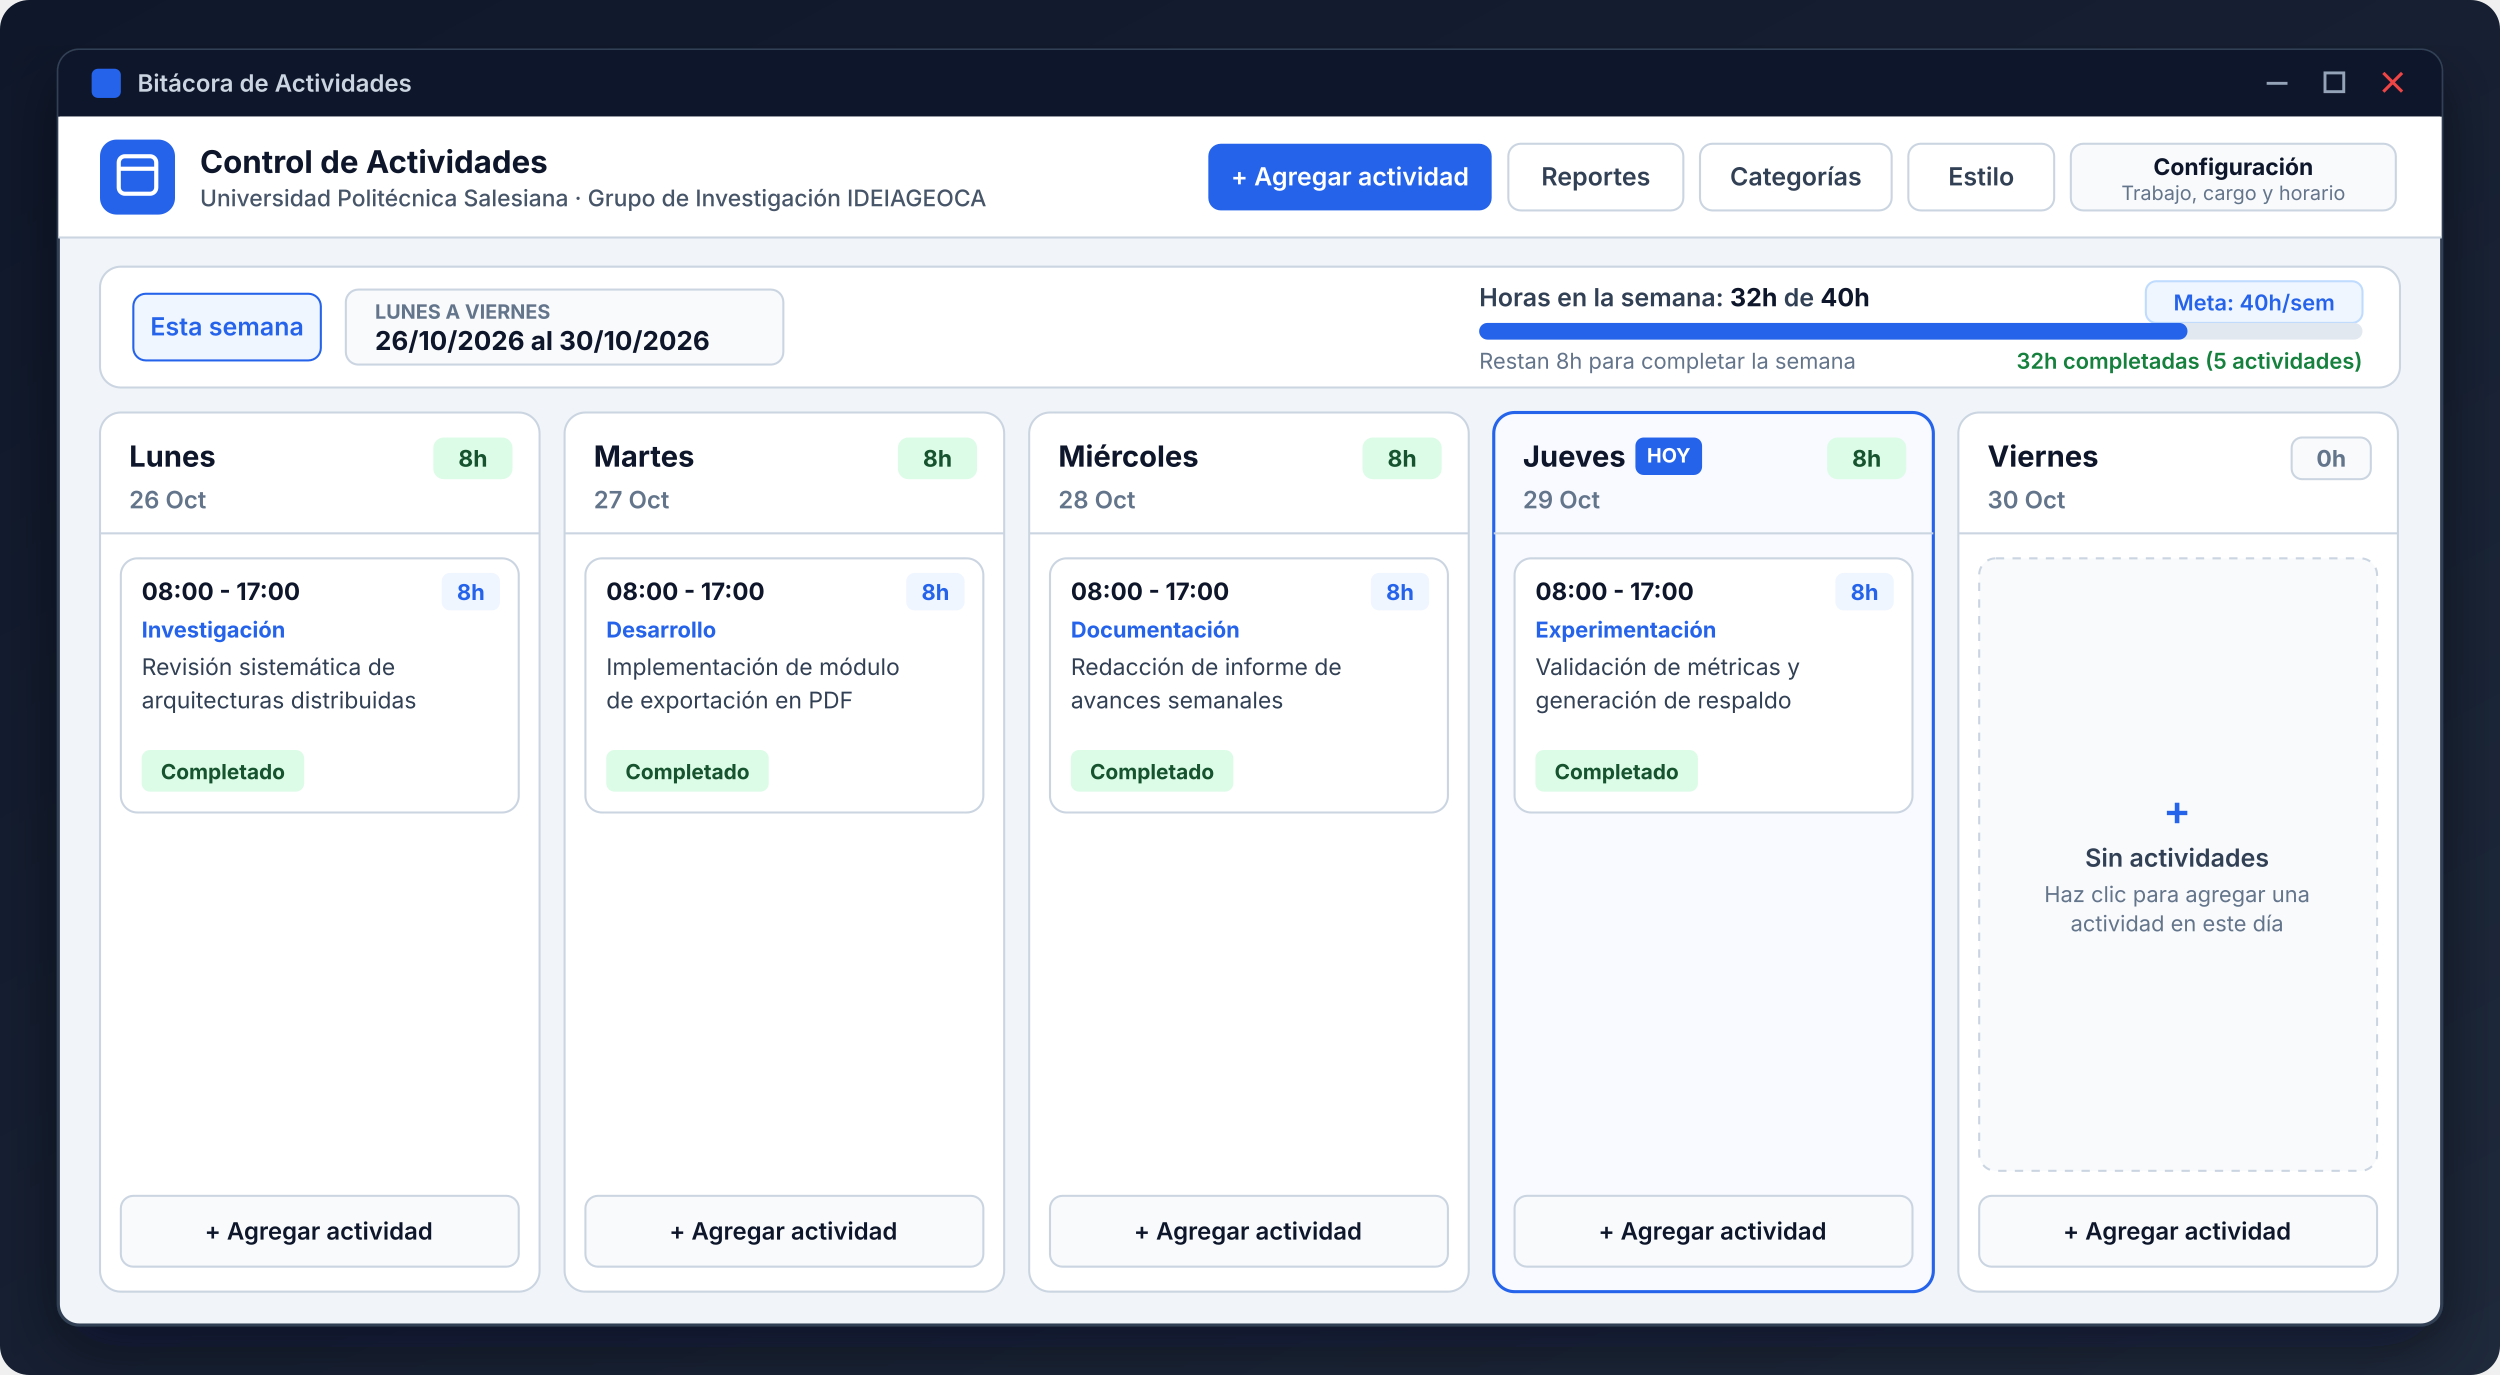
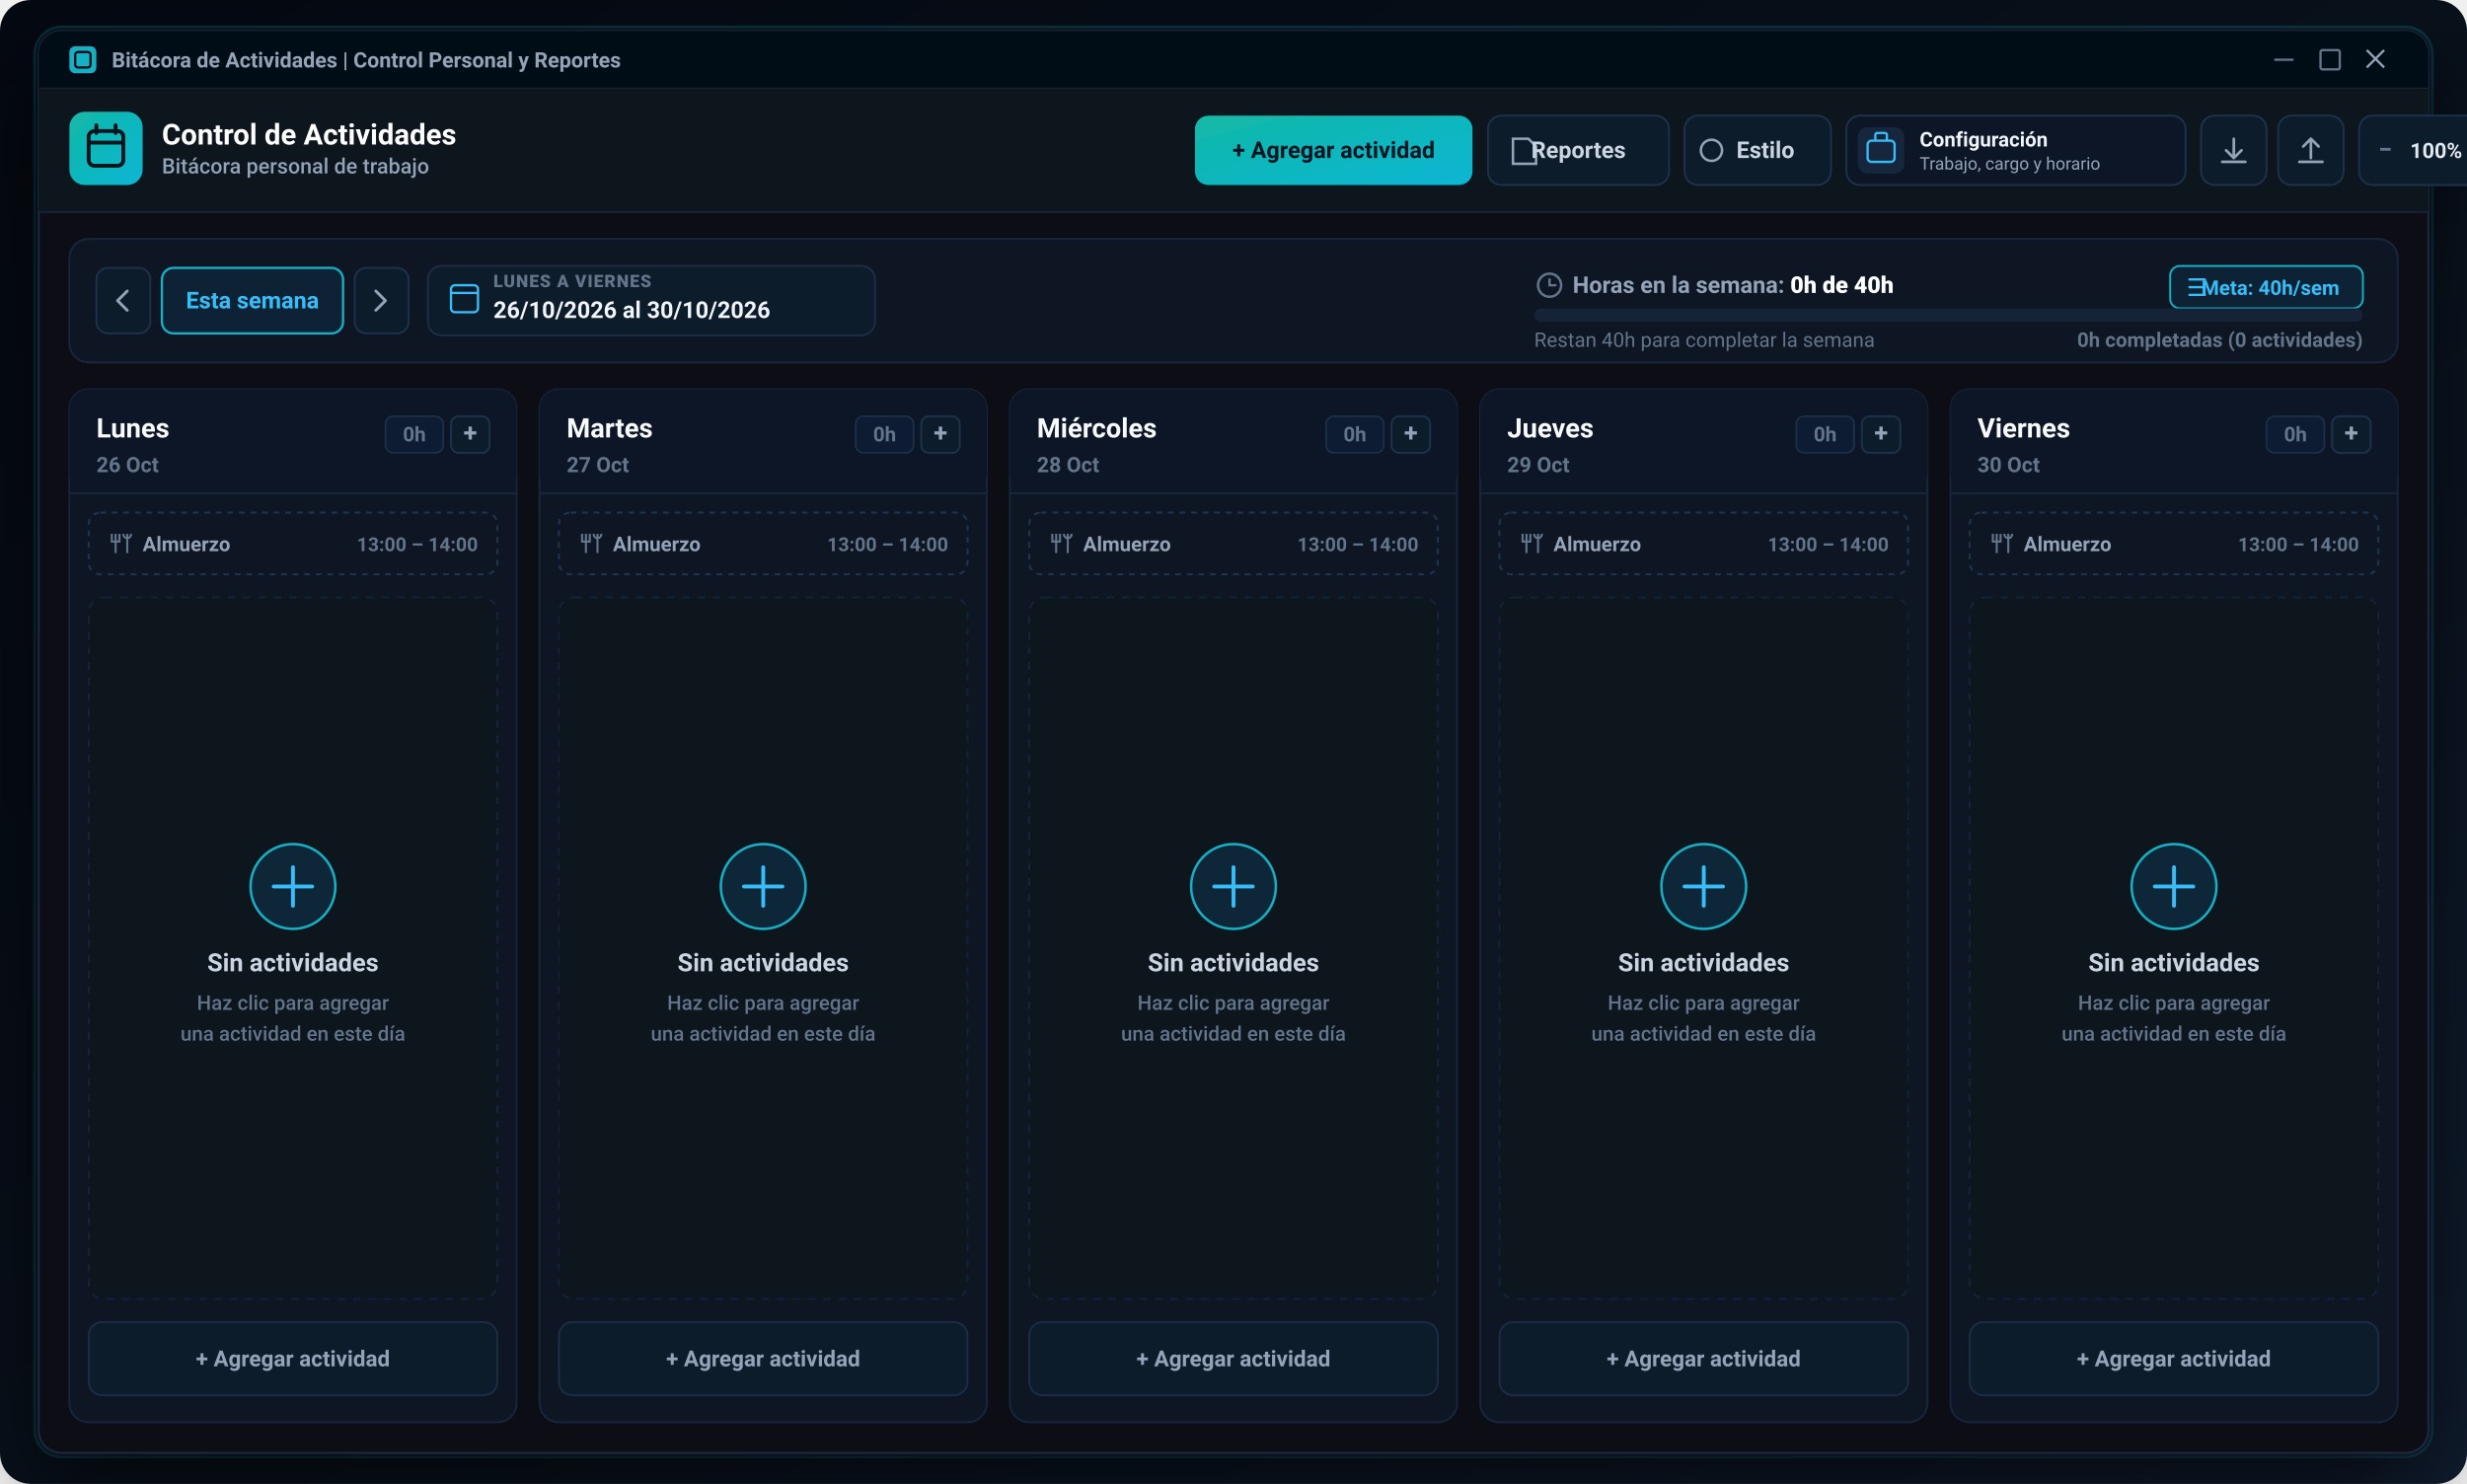
- <svg xmlns="http://www.w3.org/2000/svg" viewBox="0 0 1200 660" width="100%" height="100%">
+ <svg xmlns="http://www.w3.org/2000/svg" viewBox="0 0 1280 770" width="100%" height="100%">
  <defs>
    <linearGradient id="bgGrad" x1="0%" y1="0%" x2="100%" y2="100%">
-       <stop offset="0%" stop-color="#0f172a" />
-       <stop offset="100%" stop-color="#1e293b" />
+       <stop offset="0%" stop-color="#040810" />
+       <stop offset="50%" stop-color="#08101a" />
+       <stop offset="100%" stop-color="#0f1b2d" />
+     </linearGradient>
+     <linearGradient id="cyanGrad" x1="0%" y1="0%" x2="100%" y2="100%">
+       <stop offset="0%" stop-color="#14b8a6" />
+       <stop offset="100%" stop-color="#06b6d4" />
    </linearGradient>
    <filter id="winShadow" x="-2%" y="-2%" width="104%" height="106%">
-       <feDropShadow dx="0" dy="10" stdDeviation="16" flood-color="#020617" flood-opacity="0.45" />
+       <feDropShadow dx="0" dy="16" stdDeviation="24" flood-color="#000000" flood-opacity="0.65" />
    </filter>
  </defs>
-   <rect width="1200" height="660" rx="14" fill="url(#bgGrad)" />
+   <style>
+     .font-sans { font-family: 'Segoe UI', -apple-system, BlinkMacSystemFont, Roboto, Inter, Helvetica, Arial, sans-serif; }
+     .mono { font-family: 'Consolas', 'JetBrains Mono', 'Fira Code', monospace; }
+   </style>
+   <rect width="1280" height="770" rx="16" fill="url(#bgGrad)" />
+   <rect x="18" y="14" width="1244" height="742" rx="14" fill="none" stroke="#17b0c4" stroke-opacity="0.2" stroke-width="1.5" />
  <g filter="url(#winShadow)">
-     <rect x="28" y="24" width="1144" height="612" rx="10" fill="#f1f5f9" stroke="#334155" stroke-width="1.5" />
-     <path d="M28 34 C28 28.477 32.477 24 38 24 H1162 C1167.523 24 1172 28.477 1172 34 V56 H28 Z" fill="#0f172a" />
-     <rect x="44" y="33" width="14" height="14" rx="3" fill="#2563eb" />
-     <text x="66" y="44" font-family="Segoe UI, Inter, sans-serif" font-size="11.5" font-weight="600" fill="#cbd5e1">Bitácora de Actividades</text>
-     <line x1="1088" y1="40" x2="1098" y2="40" stroke="#94a3b8" stroke-width="1.4" />
-     <rect x="1116" y="35" width="9" height="9" fill="none" stroke="#94a3b8" stroke-width="1.4" />
-     <line x1="1144" y1="35" x2="1153" y2="44" stroke="#ef4444" stroke-width="1.5" />
-     <line x1="1153" y1="35" x2="1144" y2="44" stroke="#ef4444" stroke-width="1.5" />
-     <rect x="28" y="56" width="1144" height="58" fill="#ffffff" />
-     <line x1="28" y1="114" x2="1172" y2="114" stroke="#cbd5e1" stroke-width="1" />
-     <rect x="48" y="67" width="36" height="36" rx="8" fill="#2563eb" />
-     <rect x="57" y="75" width="18" height="18" rx="3" fill="none" stroke="#ffffff" stroke-width="2" />
-     <line x1="57" y1="81" x2="75" y2="81" stroke="#ffffff" stroke-width="2" />
-     <text x="96" y="83" font-family="Segoe UI, Inter, sans-serif" font-size="15" font-weight="700" fill="#0f172a">Control de Actividades</text>
-     <text x="96" y="99" font-family="Segoe UI, Inter, sans-serif" font-size="11" font-weight="500" fill="#475569">Universidad Politécnica Salesiana · Grupo de Investigación IDEIAGEOCA</text>
-     <rect x="580" y="69" width="136" height="32" rx="6" fill="#2563eb" />
-     <text x="648" y="89" text-anchor="middle" font-family="Segoe UI, Inter, sans-serif" font-size="12" font-weight="600" fill="#ffffff">+ Agregar actividad</text>
-     <rect x="724" y="69" width="84" height="32" rx="6" fill="#ffffff" stroke="#cbd5e1" />
-     <text x="766" y="89" text-anchor="middle" font-family="Segoe UI, Inter, sans-serif" font-size="12" font-weight="600" fill="#334155">Reportes</text>
-     <rect x="816" y="69" width="92" height="32" rx="6" fill="#ffffff" stroke="#cbd5e1" />
-     <text x="862" y="89" text-anchor="middle" font-family="Segoe UI, Inter, sans-serif" font-size="12" font-weight="600" fill="#334155">Categorías</text>
-     <rect x="916" y="69" width="70" height="32" rx="6" fill="#ffffff" stroke="#cbd5e1" />
-     <text x="951" y="89" text-anchor="middle" font-family="Segoe UI, Inter, sans-serif" font-size="12" font-weight="600" fill="#334155">Estilo</text>
-     <rect x="994" y="69" width="156" height="32" rx="6" fill="#f8fafc" stroke="#cbd5e1" />
-     <text x="1072" y="84" text-anchor="middle" font-family="Segoe UI, Inter, sans-serif" font-size="11" font-weight="700" fill="#0f172a">Configuración</text>
-     <text x="1072" y="96" text-anchor="middle" font-family="Segoe UI, Inter, sans-serif" font-size="9.5" fill="#64748b">Trabajo, cargo y horario</text>
-     <rect x="48" y="128" width="1104" height="58" rx="10" fill="#ffffff" stroke="#cbd5e1" />
-     <rect x="64" y="141" width="90" height="32" rx="6" fill="#eff6ff" stroke="#2563eb" />
-     <text x="109" y="161" text-anchor="middle" font-family="Segoe UI, Inter, sans-serif" font-size="12" font-weight="600" fill="#2563eb">Esta semana</text>
-     <rect x="166" y="139" width="210" height="36" rx="6" fill="#f8fafc" stroke="#cbd5e1" />
-     <text x="180" y="153" font-family="Segoe UI, Inter, sans-serif" font-size="9.5" font-weight="700" fill="#64748b">LUNES A VIERNES</text>
-     <text x="180" y="168" font-family="Segoe UI, Inter, sans-serif" font-size="12.5" font-weight="700" fill="#0f172a">26/10/2026 al 30/10/2026</text>
-     <text x="710" y="147" font-family="Segoe UI, Inter, sans-serif" font-size="12" font-weight="600" fill="#334155">Horas en la semana: <tspan font-weight="700" fill="#0f172a">32h</tspan> de <tspan font-weight="700" fill="#0f172a">40h</tspan>
-     </text>
-     <rect x="1030" y="135" width="104" height="20" rx="5" fill="#eff6ff" stroke="#bfdbfe" />
-     <text x="1082" y="149" text-anchor="middle" font-family="Segoe UI, Inter, sans-serif" font-size="10.5" font-weight="600" fill="#2563eb">Meta: 40h/sem</text>
-     <rect x="710" y="155" width="424" height="8" rx="4" fill="#e2e8f0" />
-     <rect x="710" y="155" width="340" height="8" rx="4" fill="#2563eb" />
-     <text x="710" y="177" font-family="Segoe UI, Inter, sans-serif" font-size="10.5" fill="#64748b">Restan 8h para completar la semana</text>
-     <text x="1134" y="177" text-anchor="end" font-family="Segoe UI, Inter, sans-serif" font-size="10.5" font-weight="600" fill="#15803d">32h completadas (5 actividades)</text>
-     <g transform="translate(48, 198)">
-       <rect width="211" height="422" rx="10" fill="#ffffff" stroke="#cbd5e1" />
-       <line x1="0" y1="58" x2="211" y2="58" stroke="#cbd5e1" />
-       <text x="14" y="26" font-family="Segoe UI, Inter, sans-serif" font-size="14" font-weight="700" fill="#0f172a">Lunes</text>
-       <rect x="160" y="12" width="38" height="20" rx="5" fill="#dcfce7" />
-       <text x="179" y="26" text-anchor="middle" font-family="Segoe UI, Inter, sans-serif" font-size="11" font-weight="700" fill="#14532d">8h</text>
-       <text x="14" y="46" font-family="Segoe UI, Inter, sans-serif" font-size="11.5" font-weight="600" fill="#64748b">26 Oct</text>
-       <rect x="10" y="70" width="191" height="122" rx="8" fill="#ffffff" stroke="#cbd5e1" />
-       <text x="20" y="90" font-family="Segoe UI, Inter, sans-serif" font-size="11.5" font-weight="700" fill="#0f172a">08:00 - 17:00</text>
-       <rect x="164" y="77" width="28" height="18" rx="4" fill="#eff6ff" />
-       <text x="178" y="90" text-anchor="middle" font-family="Segoe UI, Inter, sans-serif" font-size="10.5" font-weight="700" fill="#2563eb">8h</text>
-       <text x="20" y="108" font-family="Segoe UI, Inter, sans-serif" font-size="10.5" font-weight="700" fill="#2563eb">Investigación</text>
-       <text x="20" y="126" font-family="Segoe UI, Inter, sans-serif" font-size="11" fill="#334155">Revisión sistemática de</text>
-       <text x="20" y="142" font-family="Segoe UI, Inter, sans-serif" font-size="11" fill="#334155">arquitecturas distribuidas</text>
-       <rect x="20" y="162" width="78" height="20" rx="4" fill="#dcfce7" />
-       <text x="59" y="176" text-anchor="middle" font-family="Segoe UI, Inter, sans-serif" font-size="10" font-weight="700" fill="#14532d">Completado</text>
-       <rect x="10" y="376" width="191" height="34" rx="6" fill="#f8fafc" stroke="#cbd5e1" />
-       <text x="105" y="397" text-anchor="middle" font-family="Segoe UI, Inter, sans-serif" font-size="11.5" font-weight="600" fill="#0f172a">+ Agregar actividad</text>
-     </g>
-     <g transform="translate(271, 198)">
-       <rect width="211" height="422" rx="10" fill="#ffffff" stroke="#cbd5e1" />
-       <line x1="0" y1="58" x2="211" y2="58" stroke="#cbd5e1" />
-       <text x="14" y="26" font-family="Segoe UI, Inter, sans-serif" font-size="14" font-weight="700" fill="#0f172a">Martes</text>
-       <rect x="160" y="12" width="38" height="20" rx="5" fill="#dcfce7" />
-       <text x="179" y="26" text-anchor="middle" font-family="Segoe UI, Inter, sans-serif" font-size="11" font-weight="700" fill="#14532d">8h</text>
-       <text x="14" y="46" font-family="Segoe UI, Inter, sans-serif" font-size="11.5" font-weight="600" fill="#64748b">27 Oct</text>
-       <rect x="10" y="70" width="191" height="122" rx="8" fill="#ffffff" stroke="#cbd5e1" />
-       <text x="20" y="90" font-family="Segoe UI, Inter, sans-serif" font-size="11.5" font-weight="700" fill="#0f172a">08:00 - 17:00</text>
-       <rect x="164" y="77" width="28" height="18" rx="4" fill="#eff6ff" />
-       <text x="178" y="90" text-anchor="middle" font-family="Segoe UI, Inter, sans-serif" font-size="10.5" font-weight="700" fill="#2563eb">8h</text>
-       <text x="20" y="108" font-family="Segoe UI, Inter, sans-serif" font-size="10.5" font-weight="700" fill="#2563eb">Desarrollo</text>
-       <text x="20" y="126" font-family="Segoe UI, Inter, sans-serif" font-size="11" fill="#334155">Implementación de módulo</text>
-       <text x="20" y="142" font-family="Segoe UI, Inter, sans-serif" font-size="11" fill="#334155">de exportación en PDF</text>
-       <rect x="20" y="162" width="78" height="20" rx="4" fill="#dcfce7" />
-       <text x="59" y="176" text-anchor="middle" font-family="Segoe UI, Inter, sans-serif" font-size="10" font-weight="700" fill="#14532d">Completado</text>
-       <rect x="10" y="376" width="191" height="34" rx="6" fill="#f8fafc" stroke="#cbd5e1" />
-       <text x="105" y="397" text-anchor="middle" font-family="Segoe UI, Inter, sans-serif" font-size="11.5" font-weight="600" fill="#0f172a">+ Agregar actividad</text>
-     </g>
-     <g transform="translate(494, 198)">
-       <rect width="211" height="422" rx="10" fill="#ffffff" stroke="#cbd5e1" />
-       <line x1="0" y1="58" x2="211" y2="58" stroke="#cbd5e1" />
-       <text x="14" y="26" font-family="Segoe UI, Inter, sans-serif" font-size="14" font-weight="700" fill="#0f172a">Miércoles</text>
-       <rect x="160" y="12" width="38" height="20" rx="5" fill="#dcfce7" />
-       <text x="179" y="26" text-anchor="middle" font-family="Segoe UI, Inter, sans-serif" font-size="11" font-weight="700" fill="#14532d">8h</text>
-       <text x="14" y="46" font-family="Segoe UI, Inter, sans-serif" font-size="11.5" font-weight="600" fill="#64748b">28 Oct</text>
-       <rect x="10" y="70" width="191" height="122" rx="8" fill="#ffffff" stroke="#cbd5e1" />
-       <text x="20" y="90" font-family="Segoe UI, Inter, sans-serif" font-size="11.5" font-weight="700" fill="#0f172a">08:00 - 17:00</text>
-       <rect x="164" y="77" width="28" height="18" rx="4" fill="#eff6ff" />
-       <text x="178" y="90" text-anchor="middle" font-family="Segoe UI, Inter, sans-serif" font-size="10.5" font-weight="700" fill="#2563eb">8h</text>
-       <text x="20" y="108" font-family="Segoe UI, Inter, sans-serif" font-size="10.5" font-weight="700" fill="#2563eb">Documentación</text>
-       <text x="20" y="126" font-family="Segoe UI, Inter, sans-serif" font-size="11" fill="#334155">Redacción de informe de</text>
-       <text x="20" y="142" font-family="Segoe UI, Inter, sans-serif" font-size="11" fill="#334155">avances semanales</text>
-       <rect x="20" y="162" width="78" height="20" rx="4" fill="#dcfce7" />
-       <text x="59" y="176" text-anchor="middle" font-family="Segoe UI, Inter, sans-serif" font-size="10" font-weight="700" fill="#14532d">Completado</text>
-       <rect x="10" y="376" width="191" height="34" rx="6" fill="#f8fafc" stroke="#cbd5e1" />
-       <text x="105" y="397" text-anchor="middle" font-family="Segoe UI, Inter, sans-serif" font-size="11.5" font-weight="600" fill="#0f172a">+ Agregar actividad</text>
-     </g>
-     <g transform="translate(717, 198)">
-       <rect width="211" height="422" rx="10" fill="#f8faff" stroke="#2563eb" stroke-width="1.5" />
-       <line x1="0" y1="58" x2="211" y2="58" stroke="#cbd5e1" />
-       <text x="14" y="26" font-family="Segoe UI, Inter, sans-serif" font-size="14" font-weight="700" fill="#0f172a">Jueves</text>
-       <rect x="68" y="12" width="32" height="18" rx="4" fill="#2563eb" />
-       <text x="84" y="24" text-anchor="middle" font-family="Segoe UI, Inter, sans-serif" font-size="9.5" font-weight="700" fill="#ffffff">HOY</text>
-       <rect x="160" y="12" width="38" height="20" rx="5" fill="#dcfce7" />
-       <text x="179" y="26" text-anchor="middle" font-family="Segoe UI, Inter, sans-serif" font-size="11" font-weight="700" fill="#14532d">8h</text>
-       <text x="14" y="46" font-family="Segoe UI, Inter, sans-serif" font-size="11.5" font-weight="600" fill="#64748b">29 Oct</text>
-       <rect x="10" y="70" width="191" height="122" rx="8" fill="#ffffff" stroke="#cbd5e1" />
-       <text x="20" y="90" font-family="Segoe UI, Inter, sans-serif" font-size="11.5" font-weight="700" fill="#0f172a">08:00 - 17:00</text>
-       <rect x="164" y="77" width="28" height="18" rx="4" fill="#eff6ff" />
-       <text x="178" y="90" text-anchor="middle" font-family="Segoe UI, Inter, sans-serif" font-size="10.5" font-weight="700" fill="#2563eb">8h</text>
-       <text x="20" y="108" font-family="Segoe UI, Inter, sans-serif" font-size="10.5" font-weight="700" fill="#2563eb">Experimentación</text>
-       <text x="20" y="126" font-family="Segoe UI, Inter, sans-serif" font-size="11" fill="#334155">Validación de métricas y</text>
-       <text x="20" y="142" font-family="Segoe UI, Inter, sans-serif" font-size="11" fill="#334155">generación de respaldo</text>
-       <rect x="20" y="162" width="78" height="20" rx="4" fill="#dcfce7" />
-       <text x="59" y="176" text-anchor="middle" font-family="Segoe UI, Inter, sans-serif" font-size="10" font-weight="700" fill="#14532d">Completado</text>
-       <rect x="10" y="376" width="191" height="34" rx="6" fill="#f8fafc" stroke="#cbd5e1" />
-       <text x="105" y="397" text-anchor="middle" font-family="Segoe UI, Inter, sans-serif" font-size="11.5" font-weight="600" fill="#0f172a">+ Agregar actividad</text>
-     </g>
-     <g transform="translate(940, 198)">
-       <rect width="211" height="422" rx="10" fill="#ffffff" stroke="#cbd5e1" />
-       <line x1="0" y1="58" x2="211" y2="58" stroke="#cbd5e1" />
-       <text x="14" y="26" font-family="Segoe UI, Inter, sans-serif" font-size="14" font-weight="700" fill="#0f172a">Viernes</text>
-       <rect x="160" y="12" width="38" height="20" rx="5" fill="#f8fafc" stroke="#cbd5e1" />
-       <text x="179" y="26" text-anchor="middle" font-family="Segoe UI, Inter, sans-serif" font-size="11" font-weight="700" fill="#64748b">0h</text>
-       <text x="14" y="46" font-family="Segoe UI, Inter, sans-serif" font-size="11.5" font-weight="600" fill="#64748b">30 Oct</text>
-       <rect x="10" y="70" width="191" height="294" rx="8" fill="#f8fafc" stroke="#cbd5e1" stroke-dasharray="4 4" />
-       <text x="105" y="198" text-anchor="middle" font-family="Segoe UI, Inter, sans-serif" font-size="20" font-weight="600" fill="#2563eb">+</text>
-       <text x="105" y="218" text-anchor="middle" font-family="Segoe UI, Inter, sans-serif" font-size="12" font-weight="600" fill="#334155">Sin actividades</text>
-       <text x="105" y="235" text-anchor="middle" font-family="Segoe UI, Inter, sans-serif" font-size="10.5" fill="#64748b">Haz clic para agregar una</text>
-       <text x="105" y="249" text-anchor="middle" font-family="Segoe UI, Inter, sans-serif" font-size="10.5" fill="#64748b">actividad en este día</text>
-       <rect x="10" y="376" width="191" height="34" rx="6" fill="#f8fafc" stroke="#cbd5e1" />
-       <text x="105" y="397" text-anchor="middle" font-family="Segoe UI, Inter, sans-serif" font-size="11.5" font-weight="600" fill="#0f172a">+ Agregar actividad</text>
+     <rect x="20" y="16" width="1240" height="738" rx="12" fill="#081018" stroke="#1a273b" stroke-width="1.2" />
+     <path d="M20 28 C20 21.373 25.373 16 32 16 H1248 C1254.627 16 1260 21.373 1260 28 V46 H20 Z" fill="#060c14" />
+     <line x1="20" y1="46" x2="1260" y2="46" stroke="#162234" stroke-width="1" />
+     <rect x="36" y="24" width="14" height="14" rx="3" fill="#17b0c4" />
+     <rect x="39" y="27" width="8" height="8" rx="1.5" fill="none" stroke="#060c14" stroke-width="1.2" />
+     <text x="58" y="35" class="font-sans" font-size="11" font-weight="600" fill="#94a3b8">Bitácora de Actividades | Control Personal y Reportes</text>
+     <g transform="translate(1180, 24)">
+       <line x1="0" y1="7" x2="10" y2="7" stroke="#64748b" stroke-width="1.2" />
+       <rect x="24" y="2" width="10" height="10" rx="1" fill="none" stroke="#64748b" stroke-width="1.2" />
+       <line x1="48" y1="2" x2="57" y2="11" stroke="#94a3b8" stroke-width="1.2" />
+       <line x1="57" y1="2" x2="48" y2="11" stroke="#94a3b8" stroke-width="1.2" />
+     </g>
+     <rect x="20" y="46" width="1240" height="64" fill="#0a121e" />
+     <line x1="20" y1="110" x2="1260" y2="110" stroke="#152438" stroke-width="1" />
+     <g transform="translate(36, 58)">
+       <rect width="38" height="38" rx="8" fill="url(#cyanGrad)" />
+       <rect x="10" y="10" width="18" height="18" rx="3" fill="none" stroke="#04121a" stroke-width="2" />
+       <line x1="10" y1="16" x2="28" y2="16" stroke="#04121a" stroke-width="2" />
+       <line x1="14" y1="7" x2="14" y2="11" stroke="#04121a" stroke-width="2" stroke-linecap="round" />
+       <line x1="24" y1="7" x2="24" y2="11" stroke="#04121a" stroke-width="2" stroke-linecap="round" />
+       <text x="48" y="17" class="font-sans" font-size="15" font-weight="700" fill="#ffffff">Control de Actividades</text>
+       <text x="48" y="32" class="font-sans" font-size="11" font-weight="500" fill="#94a3b8">Bitácora personal de trabajo</text>
+     </g>
+     <g transform="translate(620, 60)">
+       <rect x="0" y="0" width="144" height="36" rx="7" fill="url(#cyanGrad)" />
+       <text x="72" y="22" text-anchor="middle" class="font-sans" font-size="12" font-weight="700" fill="#041620">+ Agregar actividad</text>
+       <rect x="152" y="0" width="94" height="36" rx="7" fill="#0f1b2c" stroke="#1e314b" stroke-width="1" />
+       <path d="M165 12 H173 L177 16 V25 H165 Z" fill="none" stroke="#94a3b8" stroke-width="1.3" />
+       <text x="199" y="22" text-anchor="middle" class="font-sans" font-size="12" font-weight="600" fill="#cbd5e1">Reportes</text>
+       <rect x="254" y="0" width="76" height="36" rx="7" fill="#0f1b2c" stroke="#1e314b" stroke-width="1" />
+       <circle cx="268" cy="18" r="5.5" fill="none" stroke="#94a3b8" stroke-width="1.3" />
+       <text x="296" y="22" text-anchor="middle" class="font-sans" font-size="12" font-weight="600" fill="#cbd5e1">Estilo</text>
+       <rect x="338" y="0" width="176" height="36" rx="7" fill="#0d1828" stroke="#1e314b" stroke-width="1" />
+       <rect x="344" y="6" width="24" height="24" rx="5" fill="#14283e" />
+       <rect x="349" y="13" width="14" height="11" rx="2" fill="none" stroke="#38bdf8" stroke-width="1.2" />
+       <path d="M353 13 V10 C353 9.4 353.4 9 354 9 H358 C358.6 9 359 9.4 359 10 V13" fill="none" stroke="#38bdf8" stroke-width="1.2" />
+       <text x="376" y="16" class="font-sans" font-size="10.5" font-weight="700" fill="#f1f5f9">Configuración</text>
+       <text x="376" y="28" class="font-sans" font-size="9" fill="#94a3b8">Trabajo, cargo y horario</text>
+       <rect x="522" y="0" width="34" height="36" rx="7" fill="#0f1b2c" stroke="#1e314b" stroke-width="1" />
+       <path d="M539 12 V22 M535 18 L539 22 L543 18 M533 24 H545" fill="none" stroke="#94a3b8" stroke-width="1.4" stroke-linecap="round" stroke-linejoin="round" />
+       <rect x="562" y="0" width="34" height="36" rx="7" fill="#0f1b2c" stroke="#1e314b" stroke-width="1" />
+       <path d="M579 22 V12 M575 16 L579 12 L583 16 M573 24 H585" fill="none" stroke="#94a3b8" stroke-width="1.4" stroke-linecap="round" stroke-linejoin="round" />
+       <rect x="604" y="0" width="80" height="36" rx="7" fill="#0f1b2c" stroke="#1e314b" stroke-width="1" />
+       <text x="614" y="22" class="font-sans" font-size="13" font-weight="700" fill="#64748b">−</text>
+       <text x="644" y="22" text-anchor="middle" class="font-sans" font-size="11" font-weight="700" fill="#e2e8f0">100%</text>
+       <text x="674" y="22" class="font-sans" font-size="13" font-weight="700" fill="#64748b">+</text>
+       <rect x="692" y="0" width="36" height="36" rx="7" fill="#0f1b2c" stroke="#1e314b" stroke-width="1" />
+       <circle cx="710" cy="18" r="4" fill="none" stroke="#f59e0b" stroke-width="1.4" />
+       <line x1="710" y1="10" x2="710" y2="12" stroke="#f59e0b" stroke-width="1.4" stroke-linecap="round" />
+       <line x1="710" y1="24" x2="710" y2="26" stroke="#f59e0b" stroke-width="1.4" stroke-linecap="round" />
+       <line x1="702" y1="18" x2="704" y2="18" stroke="#f59e0b" stroke-width="1.4" stroke-linecap="round" />
+       <line x1="716" y1="18" x2="718" y2="18" stroke="#f59e0b" stroke-width="1.4" stroke-linecap="round" />
+     </g>
+     <g transform="translate(36, 124)">
+       <rect width="1208" height="64" rx="10" fill="#0b1422" stroke="#18273d" stroke-width="1" />
+       <rect x="14" y="15" width="28" height="34" rx="6" fill="#0e1b2c" stroke="#1e314b" />
+       <path d="M30 27 L25 32 L30 37" fill="none" stroke="#94a3b8" stroke-width="1.5" stroke-linecap="round" stroke-linejoin="round" />
+       <rect x="48" y="15" width="94" height="34" rx="6" fill="#0d2434" stroke="#17b0c4" stroke-width="1.2" />
+       <text x="95" y="36" text-anchor="middle" class="font-sans" font-size="12" font-weight="700" fill="#38bdf8">Esta semana</text>
+       <rect x="148" y="15" width="28" height="34" rx="6" fill="#0e1b2c" stroke="#1e314b" />
+       <path d="M159 27 L164 32 L159 37" fill="none" stroke="#94a3b8" stroke-width="1.5" stroke-linecap="round" stroke-linejoin="round" />
+       <rect x="186" y="14" width="232" height="36" rx="7" fill="#0e1a2b" stroke="#1d2e46" />
+       <rect x="198" y="24" width="14" height="14" rx="2" fill="none" stroke="#38bdf8" stroke-width="1.2" />
+       <line x1="198" y1="28" x2="212" y2="28" stroke="#38bdf8" stroke-width="1.2" />
+       <text x="220" y="25" class="font-sans" font-size="9" font-weight="800" fill="#64748b" letter-spacing="0.5">LUNES A VIERNES</text>
+       <text x="220" y="41" class="font-sans" font-size="12" font-weight="700" fill="#f1f5f9">26/10/2026 al 30/10/2026</text>
+       <g transform="translate(760, 14)">
+         <circle cx="8" cy="10" r="6" fill="none" stroke="#64748b" stroke-width="1.3" />
+         <path d="M8 7 V10 H11" stroke="#64748b" stroke-width="1.3" stroke-linecap="round" />
+         <text x="20" y="14" class="font-sans" font-size="12" font-weight="600" fill="#94a3b8">Horas en la semana: <tspan font-weight="800" fill="#ffffff">0h de 40h</tspan>
+         </text>
+         <rect x="330" y="0" width="100" height="22" rx="5" fill="#0d2434" stroke="#17b0c4" stroke-width="1" />
+         <path d="M340 7 H348 M340 11 H348 M340 15 H348" stroke="#38bdf8" stroke-width="1.2" stroke-linecap="round" />
+         <text x="382" y="15" text-anchor="middle" class="font-sans" font-size="10.5" font-weight="700" fill="#38bdf8">Meta: 40h/sem</text>
+         <rect x="0" y="22" width="430" height="7" rx="3.5" fill="#132236" />
+         <text x="0" y="42" class="font-sans" font-size="10.5" fill="#64748b">Restan 40h para completar la semana</text>
+         <text x="430" y="42" text-anchor="end" class="font-sans" font-size="10.5" font-weight="600" fill="#64748b">0h completadas (0 actividades)</text>
+       </g>
+     </g>
+     <g transform="translate(36, 202)">
+       <rect width="232" height="536" rx="10" fill="#0b1422" stroke="#17263c" stroke-width="1" />
+       <rect width="232" height="54" rx="10" fill="#0c1626" />
+       <line x1="0" y1="54" x2="232" y2="54" stroke="#17263c" stroke-width="1" />
+       <text x="14" y="25" class="font-sans" font-size="14" font-weight="700" fill="#f8fafc">Lunes</text>
+       <text x="14" y="43" class="font-sans" font-size="11" font-weight="600" fill="#64748b">26 Oct</text>
+       <rect x="164" y="14" width="30" height="19" rx="4" fill="#0f1f30" stroke="#1b324c" stroke-width="0.8" />
+       <text x="179" y="27" text-anchor="middle" class="font-sans" font-size="10.5" font-weight="700" fill="#64748b">0h</text>
+       <rect x="198" y="14" width="20" height="19" rx="4" fill="#0e1b2c" stroke="#1e314b" stroke-width="1" />
+       <text x="208" y="27" text-anchor="middle" class="font-sans" font-size="13" font-weight="700" fill="#94a3b8">+</text>
+       <g transform="translate(10, 64)">
+         <rect width="212" height="32" rx="6" fill="#091320" stroke="#1f344f" stroke-dasharray="3,3" stroke-width="1.1" />
+         <path d="M14 11 V21 M12 11 V15 H16 V11 M20 11 V21 M18 11 C18 14 22 14 22 11" fill="none" stroke="#64748b" stroke-width="1.1" />
+         <text x="28" y="20" class="font-sans" font-size="10.5" font-weight="700" fill="#94a3b8">Almuerzo</text>
+         <text x="202" y="20" text-anchor="end" class="font-sans" font-size="10" font-weight="700" fill="#64748b">13:00 – 14:00</text>
+       </g>
+       <g transform="translate(10, 108)">
+         <rect width="212" height="364" rx="8" fill="#09121e" stroke="#152438" stroke-dasharray="4,4" stroke-width="1" />
+         <circle cx="106" cy="150" r="22" fill="#0d2538" stroke="#17b0c4" stroke-width="1.3" />
+         <path d="M106 140 V160 M96 150 H116" stroke="#38bdf8" stroke-width="2" stroke-linecap="round" />
+         <text x="106" y="194" text-anchor="middle" class="font-sans" font-size="13" font-weight="700" fill="#cbd5e1">Sin actividades</text>
+         <text x="106" y="214" text-anchor="middle" class="font-sans" font-size="10.5" font-weight="500" fill="#64748b">Haz clic para agregar</text>
+         <text x="106" y="230" text-anchor="middle" class="font-sans" font-size="10.5" font-weight="500" fill="#64748b">una actividad en este día</text>
+       </g>
+       <g transform="translate(10, 484)">
+         <rect width="212" height="38" rx="7" fill="#0e1b2c" stroke="#1a2d46" stroke-width="1" />
+         <text x="106" y="23" text-anchor="middle" class="font-sans" font-size="11.5" font-weight="600" fill="#94a3b8">+ Agregar actividad</text>
+       </g>
+     </g>
+     <g transform="translate(280, 202)">
+       <rect width="232" height="536" rx="10" fill="#0b1422" stroke="#17263c" stroke-width="1" />
+       <rect width="232" height="54" rx="10" fill="#0c1626" />
+       <line x1="0" y1="54" x2="232" y2="54" stroke="#17263c" stroke-width="1" />
+       <text x="14" y="25" class="font-sans" font-size="14" font-weight="700" fill="#f8fafc">Martes</text>
+       <text x="14" y="43" class="font-sans" font-size="11" font-weight="600" fill="#64748b">27 Oct</text>
+       <rect x="164" y="14" width="30" height="19" rx="4" fill="#0f1f30" stroke="#1b324c" stroke-width="0.8" />
+       <text x="179" y="27" text-anchor="middle" class="font-sans" font-size="10.5" font-weight="700" fill="#64748b">0h</text>
+       <rect x="198" y="14" width="20" height="19" rx="4" fill="#0e1b2c" stroke="#1e314b" stroke-width="1" />
+       <text x="208" y="27" text-anchor="middle" class="font-sans" font-size="13" font-weight="700" fill="#94a3b8">+</text>
+       <g transform="translate(10, 64)">
+         <rect width="212" height="32" rx="6" fill="#091320" stroke="#1f344f" stroke-dasharray="3,3" stroke-width="1.1" />
+         <path d="M14 11 V21 M12 11 V15 H16 V11 M20 11 V21 M18 11 C18 14 22 14 22 11" fill="none" stroke="#64748b" stroke-width="1.1" />
+         <text x="28" y="20" class="font-sans" font-size="10.5" font-weight="700" fill="#94a3b8">Almuerzo</text>
+         <text x="202" y="20" text-anchor="end" class="font-sans" font-size="10" font-weight="700" fill="#64748b">13:00 – 14:00</text>
+       </g>
+       <g transform="translate(10, 108)">
+         <rect width="212" height="364" rx="8" fill="#09121e" stroke="#152438" stroke-dasharray="4,4" stroke-width="1" />
+         <circle cx="106" cy="150" r="22" fill="#0d2538" stroke="#17b0c4" stroke-width="1.3" />
+         <path d="M106 140 V160 M96 150 H116" stroke="#38bdf8" stroke-width="2" stroke-linecap="round" />
+         <text x="106" y="194" text-anchor="middle" class="font-sans" font-size="13" font-weight="700" fill="#cbd5e1">Sin actividades</text>
+         <text x="106" y="214" text-anchor="middle" class="font-sans" font-size="10.5" font-weight="500" fill="#64748b">Haz clic para agregar</text>
+         <text x="106" y="230" text-anchor="middle" class="font-sans" font-size="10.5" font-weight="500" fill="#64748b">una actividad en este día</text>
+       </g>
+       <g transform="translate(10, 484)">
+         <rect width="212" height="38" rx="7" fill="#0e1b2c" stroke="#1a2d46" stroke-width="1" />
+         <text x="106" y="23" text-anchor="middle" class="font-sans" font-size="11.5" font-weight="600" fill="#94a3b8">+ Agregar actividad</text>
+       </g>
+     </g>
+     <g transform="translate(524, 202)">
+       <rect width="232" height="536" rx="10" fill="#0b1422" stroke="#17263c" stroke-width="1" />
+       <rect width="232" height="54" rx="10" fill="#0c1626" />
+       <line x1="0" y1="54" x2="232" y2="54" stroke="#17263c" stroke-width="1" />
+       <text x="14" y="25" class="font-sans" font-size="14" font-weight="700" fill="#f8fafc">Miércoles</text>
+       <text x="14" y="43" class="font-sans" font-size="11" font-weight="600" fill="#64748b">28 Oct</text>
+       <rect x="164" y="14" width="30" height="19" rx="4" fill="#0f1f30" stroke="#1b324c" stroke-width="0.8" />
+       <text x="179" y="27" text-anchor="middle" class="font-sans" font-size="10.5" font-weight="700" fill="#64748b">0h</text>
+       <rect x="198" y="14" width="20" height="19" rx="4" fill="#0e1b2c" stroke="#1e314b" stroke-width="1" />
+       <text x="208" y="27" text-anchor="middle" class="font-sans" font-size="13" font-weight="700" fill="#94a3b8">+</text>
+       <g transform="translate(10, 64)">
+         <rect width="212" height="32" rx="6" fill="#091320" stroke="#1f344f" stroke-dasharray="3,3" stroke-width="1.1" />
+         <path d="M14 11 V21 M12 11 V15 H16 V11 M20 11 V21 M18 11 C18 14 22 14 22 11" fill="none" stroke="#64748b" stroke-width="1.1" />
+         <text x="28" y="20" class="font-sans" font-size="10.5" font-weight="700" fill="#94a3b8">Almuerzo</text>
+         <text x="202" y="20" text-anchor="end" class="font-sans" font-size="10" font-weight="700" fill="#64748b">13:00 – 14:00</text>
+       </g>
+       <g transform="translate(10, 108)">
+         <rect width="212" height="364" rx="8" fill="#09121e" stroke="#152438" stroke-dasharray="4,4" stroke-width="1" />
+         <circle cx="106" cy="150" r="22" fill="#0d2538" stroke="#17b0c4" stroke-width="1.3" />
+         <path d="M106 140 V160 M96 150 H116" stroke="#38bdf8" stroke-width="2" stroke-linecap="round" />
+         <text x="106" y="194" text-anchor="middle" class="font-sans" font-size="13" font-weight="700" fill="#cbd5e1">Sin actividades</text>
+         <text x="106" y="214" text-anchor="middle" class="font-sans" font-size="10.5" font-weight="500" fill="#64748b">Haz clic para agregar</text>
+         <text x="106" y="230" text-anchor="middle" class="font-sans" font-size="10.5" font-weight="500" fill="#64748b">una actividad en este día</text>
+       </g>
+       <g transform="translate(10, 484)">
+         <rect width="212" height="38" rx="7" fill="#0e1b2c" stroke="#1a2d46" stroke-width="1" />
+         <text x="106" y="23" text-anchor="middle" class="font-sans" font-size="11.5" font-weight="600" fill="#94a3b8">+ Agregar actividad</text>
+       </g>
+     </g>
+     <g transform="translate(768, 202)">
+       <rect width="232" height="536" rx="10" fill="#0b1422" stroke="#17263c" stroke-width="1" />
+       <rect width="232" height="54" rx="10" fill="#0c1626" />
+       <line x1="0" y1="54" x2="232" y2="54" stroke="#17263c" stroke-width="1" />
+       <text x="14" y="25" class="font-sans" font-size="14" font-weight="700" fill="#f8fafc">Jueves</text>
+       <text x="14" y="43" class="font-sans" font-size="11" font-weight="600" fill="#64748b">29 Oct</text>
+       <rect x="164" y="14" width="30" height="19" rx="4" fill="#0f1f30" stroke="#1b324c" stroke-width="0.8" />
+       <text x="179" y="27" text-anchor="middle" class="font-sans" font-size="10.5" font-weight="700" fill="#64748b">0h</text>
+       <rect x="198" y="14" width="20" height="19" rx="4" fill="#0e1b2c" stroke="#1e314b" stroke-width="1" />
+       <text x="208" y="27" text-anchor="middle" class="font-sans" font-size="13" font-weight="700" fill="#94a3b8">+</text>
+       <g transform="translate(10, 64)">
+         <rect width="212" height="32" rx="6" fill="#091320" stroke="#1f344f" stroke-dasharray="3,3" stroke-width="1.1" />
+         <path d="M14 11 V21 M12 11 V15 H16 V11 M20 11 V21 M18 11 C18 14 22 14 22 11" fill="none" stroke="#64748b" stroke-width="1.1" />
+         <text x="28" y="20" class="font-sans" font-size="10.5" font-weight="700" fill="#94a3b8">Almuerzo</text>
+         <text x="202" y="20" text-anchor="end" class="font-sans" font-size="10" font-weight="700" fill="#64748b">13:00 – 14:00</text>
+       </g>
+       <g transform="translate(10, 108)">
+         <rect width="212" height="364" rx="8" fill="#09121e" stroke="#152438" stroke-dasharray="4,4" stroke-width="1" />
+         <circle cx="106" cy="150" r="22" fill="#0d2538" stroke="#17b0c4" stroke-width="1.3" />
+         <path d="M106 140 V160 M96 150 H116" stroke="#38bdf8" stroke-width="2" stroke-linecap="round" />
+         <text x="106" y="194" text-anchor="middle" class="font-sans" font-size="13" font-weight="700" fill="#cbd5e1">Sin actividades</text>
+         <text x="106" y="214" text-anchor="middle" class="font-sans" font-size="10.5" font-weight="500" fill="#64748b">Haz clic para agregar</text>
+         <text x="106" y="230" text-anchor="middle" class="font-sans" font-size="10.5" font-weight="500" fill="#64748b">una actividad en este día</text>
+       </g>
+       <g transform="translate(10, 484)">
+         <rect width="212" height="38" rx="7" fill="#0e1b2c" stroke="#1a2d46" stroke-width="1" />
+         <text x="106" y="23" text-anchor="middle" class="font-sans" font-size="11.5" font-weight="600" fill="#94a3b8">+ Agregar actividad</text>
+       </g>
+     </g>
+     <g transform="translate(1012, 202)">
+       <rect width="232" height="536" rx="10" fill="#0b1422" stroke="#17263c" stroke-width="1" />
+       <rect width="232" height="54" rx="10" fill="#0c1626" />
+       <line x1="0" y1="54" x2="232" y2="54" stroke="#17263c" stroke-width="1" />
+       <text x="14" y="25" class="font-sans" font-size="14" font-weight="700" fill="#f8fafc">Viernes</text>
+       <text x="14" y="43" class="font-sans" font-size="11" font-weight="600" fill="#64748b">30 Oct</text>
+       <rect x="164" y="14" width="30" height="19" rx="4" fill="#0f1f30" stroke="#1b324c" stroke-width="0.8" />
+       <text x="179" y="27" text-anchor="middle" class="font-sans" font-size="10.5" font-weight="700" fill="#64748b">0h</text>
+       <rect x="198" y="14" width="20" height="19" rx="4" fill="#0e1b2c" stroke="#1e314b" stroke-width="1" />
+       <text x="208" y="27" text-anchor="middle" class="font-sans" font-size="13" font-weight="700" fill="#94a3b8">+</text>
+       <g transform="translate(10, 64)">
+         <rect width="212" height="32" rx="6" fill="#091320" stroke="#1f344f" stroke-dasharray="3,3" stroke-width="1.1" />
+         <path d="M14 11 V21 M12 11 V15 H16 V11 M20 11 V21 M18 11 C18 14 22 14 22 11" fill="none" stroke="#64748b" stroke-width="1.1" />
+         <text x="28" y="20" class="font-sans" font-size="10.5" font-weight="700" fill="#94a3b8">Almuerzo</text>
+         <text x="202" y="20" text-anchor="end" class="font-sans" font-size="10" font-weight="700" fill="#64748b">13:00 – 14:00</text>
+       </g>
+       <g transform="translate(10, 108)">
+         <rect width="212" height="364" rx="8" fill="#09121e" stroke="#152438" stroke-dasharray="4,4" stroke-width="1" />
+         <circle cx="106" cy="150" r="22" fill="#0d2538" stroke="#17b0c4" stroke-width="1.3" />
+         <path d="M106 140 V160 M96 150 H116" stroke="#38bdf8" stroke-width="2" stroke-linecap="round" />
+         <text x="106" y="194" text-anchor="middle" class="font-sans" font-size="13" font-weight="700" fill="#cbd5e1">Sin actividades</text>
+         <text x="106" y="214" text-anchor="middle" class="font-sans" font-size="10.5" font-weight="500" fill="#64748b">Haz clic para agregar</text>
+         <text x="106" y="230" text-anchor="middle" class="font-sans" font-size="10.5" font-weight="500" fill="#64748b">una actividad en este día</text>
+       </g>
+       <g transform="translate(10, 484)">
+         <rect width="212" height="38" rx="7" fill="#0e1b2c" stroke="#1a2d46" stroke-width="1" />
+         <text x="106" y="23" text-anchor="middle" class="font-sans" font-size="11.5" font-weight="600" fill="#94a3b8">+ Agregar actividad</text>
+       </g>
    </g>
  </g>
</svg>
